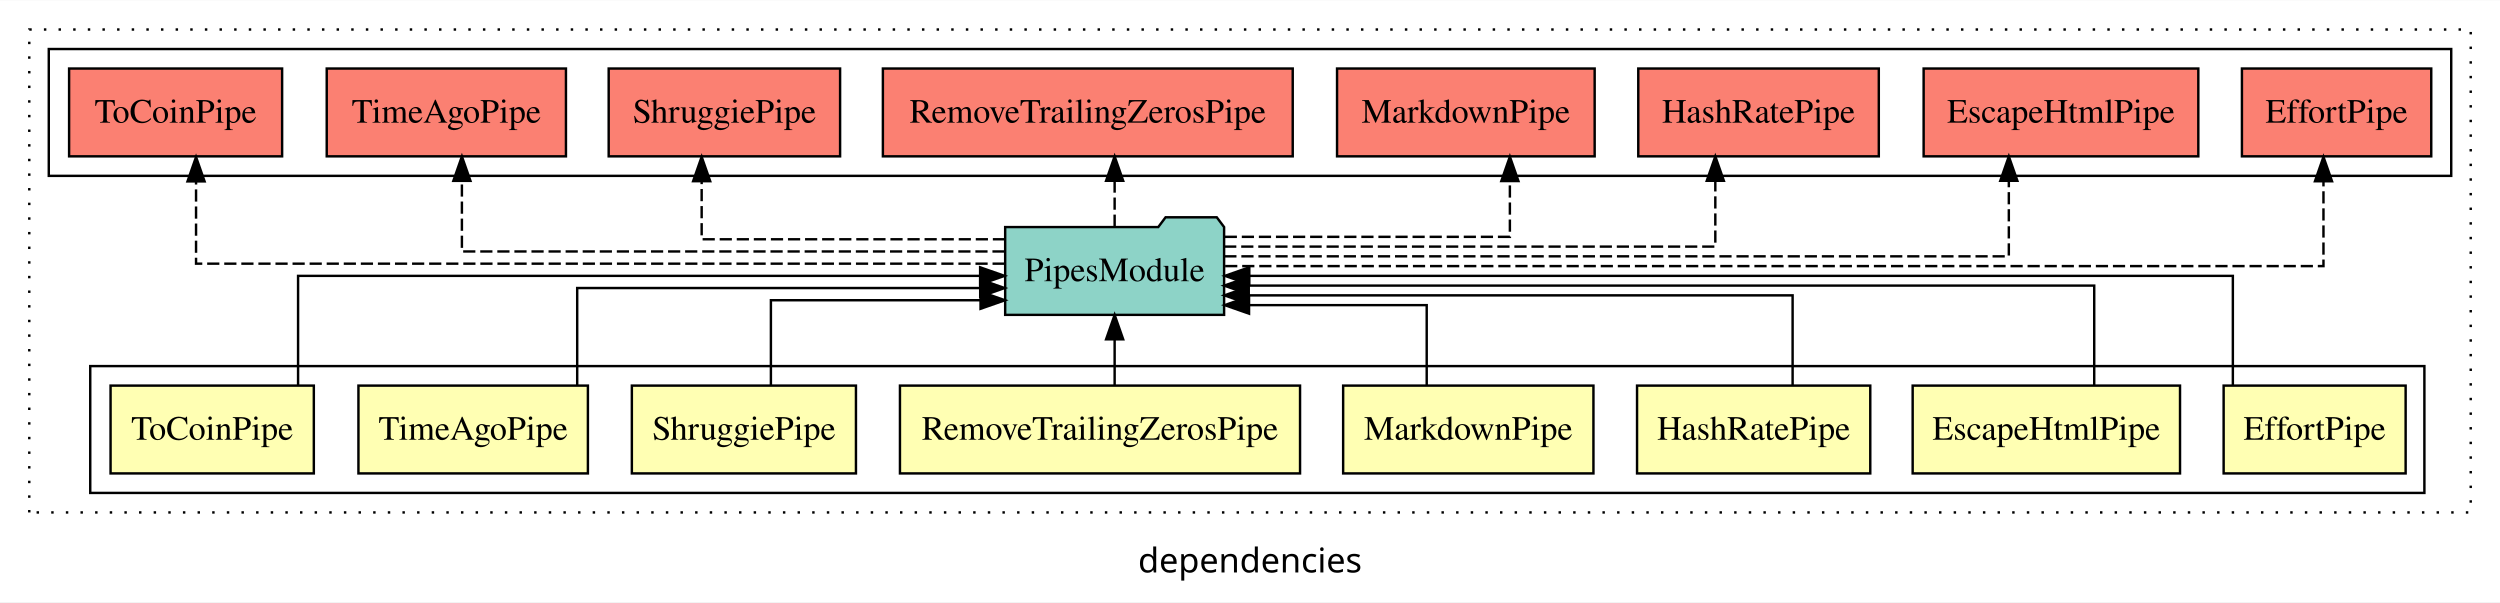
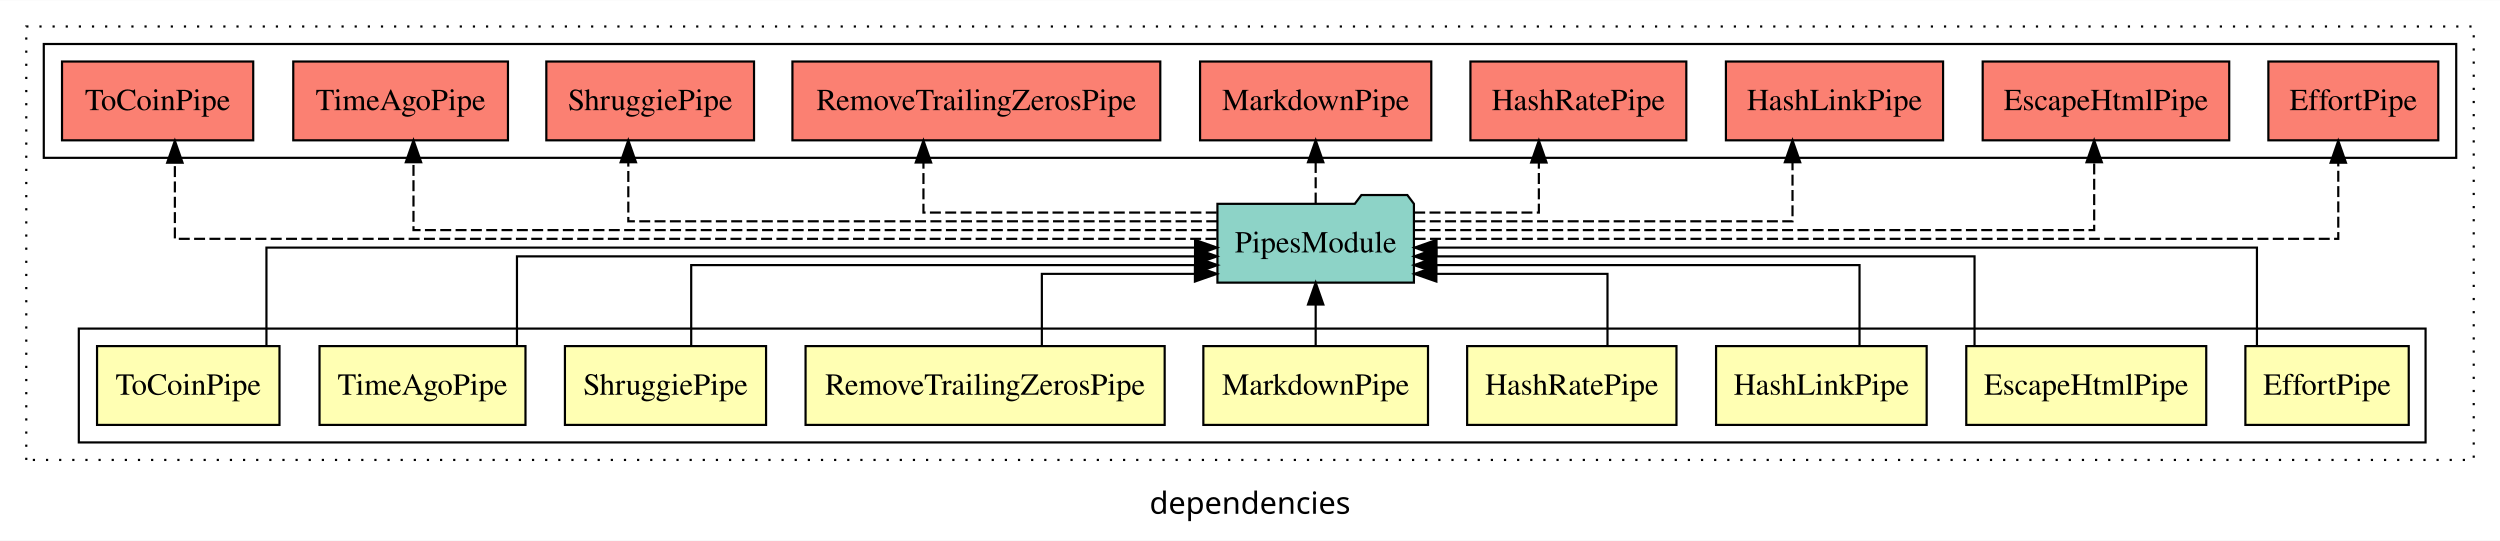
- <svg xmlns="http://www.w3.org/2000/svg" width="1025pt" height="247pt" viewBox="0.00 0.00 1025.00 246.80">
+ <svg xmlns="http://www.w3.org/2000/svg" width="1142pt" height="247pt" viewBox="0.00 0.00 1142.00 246.80">
  <g id="graph0" class="graph" transform="scale(1 1) rotate(0) translate(4 242.8)">
-     <polygon fill="white" stroke="transparent" points="-4,4 -4,-242.8 1021,-242.8 1021,4 -4,4" />
-     <text text-anchor="middle" x="508.5" y="-8.2" font-family="sans-serif" font-size="14.00">dependencies</text>
+     <polygon fill="white" stroke="transparent" points="-4,4 -4,-242.8 1138,-242.8 1138,4 -4,4" />
+     <text text-anchor="middle" x="567" y="-8.2" font-family="sans-serif" font-size="14.00">dependencies</text>
    <g id="clust1" class="cluster">
-       <polygon fill="none" stroke="black" stroke-dasharray="1,5" points="8,-32.8 8,-230.8 1009,-230.8 1009,-32.8 8,-32.8" />
+       <polygon fill="none" stroke="black" stroke-dasharray="1,5" points="8,-32.8 8,-230.8 1126,-230.8 1126,-32.8 8,-32.8" />
    </g>
-     <g id="clust12" class="cluster">
-       <polygon fill="none" stroke="black" points="16,-170.8 16,-222.8 1001,-222.8 1001,-170.8 16,-170.8" />
+     <g id="clust13" class="cluster">
+       <polygon fill="none" stroke="black" points="16,-170.8 16,-222.8 1118,-222.8 1118,-170.8 16,-170.8" />
    </g>
    <g id="clust2" class="cluster">
-       <polygon fill="none" stroke="black" points="33,-40.8 33,-92.8 990,-92.8 990,-40.8 33,-40.8" />
+       <polygon fill="none" stroke="black" points="32,-40.8 32,-92.8 1104,-92.8 1104,-40.8 32,-40.8" />
    </g>
    <g id="node1" class="node">
-       <polygon fill="#ffffb3" stroke="black" points="982.31,-84.8 907.69,-84.8 907.69,-48.8 982.31,-48.8 982.31,-84.8" />
-       <text text-anchor="middle" x="945" y="-62.6" font-family="Times,serif" font-size="14.00">EffortPipe</text>
+       <polygon fill="#ffffb3" stroke="black" points="1096.31,-84.8 1021.69,-84.8 1021.69,-48.8 1096.31,-48.8 1096.31,-84.8" />
+       <text text-anchor="middle" x="1059" y="-62.6" font-family="Times,serif" font-size="14.00">EffortPipe</text>
+     </g>
+     <g id="node10" class="node">
+       <polygon fill="#8dd3c7" stroke="black" points="641.88,-149.8 638.88,-153.8 617.88,-153.8 614.88,-149.8 552.12,-149.8 552.12,-113.8 641.88,-113.8 641.88,-149.8" />
+       <text text-anchor="middle" x="597" y="-127.6" font-family="Times,serif" font-size="14.00">PipesModule</text>
+     </g>
+     <g id="edge1" class="edge">
+       <path fill="none" stroke="black" d="M1026.97,-85.02C1026.97,-103.63 1026.97,-129.8 1026.97,-129.8 1026.97,-129.8 652.2,-129.8 652.2,-129.8" />
+       <polygon fill="black" stroke="black" points="652.2,-126.3 642.2,-129.8 652.2,-133.3 652.2,-126.3" />
+     </g>
+     <g id="node2" class="node">
+       <polygon fill="#ffffb3" stroke="black" points="1003.81,-84.8 894.19,-84.8 894.19,-48.8 1003.81,-48.8 1003.81,-84.8" />
+       <text text-anchor="middle" x="949" y="-62.6" font-family="Times,serif" font-size="14.00">EscapeHtmlPipe</text>
+     </g>
+     <g id="edge2" class="edge">
+       <path fill="none" stroke="black" d="M897.97,-84.82C897.97,-102.17 897.97,-125.8 897.97,-125.8 897.97,-125.8 652.06,-125.8 652.06,-125.8" />
+       <polygon fill="black" stroke="black" points="652.06,-122.3 642.06,-125.8 652.06,-129.3 652.06,-122.3" />
+     </g>
+     <g id="node3" class="node">
+       <polygon fill="#ffffb3" stroke="black" points="876.1,-84.8 779.9,-84.8 779.9,-48.8 876.1,-48.8 876.1,-84.8" />
+       <text text-anchor="middle" x="828" y="-62.6" font-family="Times,serif" font-size="14.00">HashLinkPipe</text>
+     </g>
+     <g id="edge3" class="edge">
+       <path fill="none" stroke="black" d="M845.43,-84.81C845.43,-100.85 845.43,-121.8 845.43,-121.8 845.43,-121.8 651.99,-121.8 651.99,-121.8" />
+       <polygon fill="black" stroke="black" points="651.99,-118.3 641.99,-121.8 651.99,-125.3 651.99,-118.3" />
+     </g>
+     <g id="node4" class="node">
+       <polygon fill="#ffffb3" stroke="black" points="761.81,-84.8 666.19,-84.8 666.19,-48.8 761.81,-48.8 761.81,-84.8" />
+       <text text-anchor="middle" x="714" y="-62.6" font-family="Times,serif" font-size="14.00">HashRatePipe</text>
+     </g>
+     <g id="edge4" class="edge">
+       <path fill="none" stroke="black" d="M730.3,-84.92C730.3,-99.58 730.3,-117.8 730.3,-117.8 730.3,-117.8 652.13,-117.8 652.13,-117.8" />
+       <polygon fill="black" stroke="black" points="652.13,-114.3 642.13,-117.8 652.13,-121.3 652.13,-114.3" />
+     </g>
+     <g id="node5" class="node">
+       <polygon fill="#ffffb3" stroke="black" points="648.31,-84.8 545.69,-84.8 545.69,-48.8 648.31,-48.8 648.31,-84.8" />
+       <text text-anchor="middle" x="597" y="-62.6" font-family="Times,serif" font-size="14.00">MarkdownPipe</text>
+     </g>
+     <g id="edge5" class="edge">
+       <path fill="none" stroke="black" d="M597,-84.91C597,-84.91 597,-103.79 597,-103.79" />
+       <polygon fill="black" stroke="black" points="593.5,-103.79 597,-113.79 600.5,-103.79 593.5,-103.79" />
+     </g>
+     <g id="node6" class="node">
+       <polygon fill="#ffffb3" stroke="black" points="528.02,-84.8 363.98,-84.8 363.98,-48.8 528.02,-48.8 528.02,-84.8" />
+       <text text-anchor="middle" x="446" y="-62.6" font-family="Times,serif" font-size="14.00">RemoveTrailingZerosPipe</text>
+     </g>
+     <g id="edge6" class="edge">
+       <path fill="none" stroke="black" d="M471.92,-84.92C471.92,-99.58 471.92,-117.8 471.92,-117.8 471.92,-117.8 541.84,-117.8 541.84,-117.8" />
+       <polygon fill="black" stroke="black" points="541.84,-121.3 551.84,-117.8 541.84,-114.3 541.84,-121.3" />
+     </g>
+     <g id="node7" class="node">
+       <polygon fill="#ffffb3" stroke="black" points="345.94,-84.8 254.06,-84.8 254.06,-48.8 345.94,-48.8 345.94,-84.8" />
+       <text text-anchor="middle" x="300" y="-62.6" font-family="Times,serif" font-size="14.00">ShruggiePipe</text>
+     </g>
+     <g id="edge7" class="edge">
+       <path fill="none" stroke="black" d="M311.74,-84.81C311.74,-100.85 311.74,-121.8 311.74,-121.8 311.74,-121.8 542.11,-121.8 542.11,-121.8" />
+       <polygon fill="black" stroke="black" points="542.11,-125.3 552.11,-121.8 542.11,-118.3 542.11,-125.3" />
+     </g>
+     <g id="node8" class="node">
+       <polygon fill="#ffffb3" stroke="black" points="236.04,-84.8 141.96,-84.8 141.96,-48.8 236.04,-48.8 236.04,-84.8" />
+       <text text-anchor="middle" x="189" y="-62.6" font-family="Times,serif" font-size="14.00">TimeAgoPipe</text>
+     </g>
+     <g id="edge8" class="edge">
+       <path fill="none" stroke="black" d="M232.15,-84.82C232.15,-102.17 232.15,-125.8 232.15,-125.8 232.15,-125.8 541.9,-125.8 541.9,-125.8" />
+       <polygon fill="black" stroke="black" points="541.9,-129.3 551.9,-125.8 541.9,-122.3 541.9,-129.3" />
    </g>
    <g id="node9" class="node">
-       <polygon fill="#8dd3c7" stroke="black" points="497.88,-149.8 494.88,-153.8 473.88,-153.8 470.88,-149.8 408.12,-149.8 408.12,-113.8 497.88,-113.8 497.88,-149.8" />
-       <text text-anchor="middle" x="453" y="-127.6" font-family="Times,serif" font-size="14.00">PipesModule</text>
-     </g>
-     <g id="edge1" class="edge">
-       <path fill="none" stroke="black" d="M911.47,-85.02C911.47,-103.63 911.47,-129.8 911.47,-129.8 911.47,-129.8 508.21,-129.8 508.21,-129.8" />
-       <polygon fill="black" stroke="black" points="508.21,-126.3 498.21,-129.8 508.21,-133.3 508.21,-126.3" />
-     </g>
-     <g id="node2" class="node">
-       <polygon fill="#ffffb3" stroke="black" points="889.81,-84.8 780.19,-84.8 780.19,-48.8 889.81,-48.8 889.81,-84.8" />
-       <text text-anchor="middle" x="835" y="-62.6" font-family="Times,serif" font-size="14.00">EscapeHtmlPipe</text>
-     </g>
-     <g id="edge2" class="edge">
-       <path fill="none" stroke="black" d="M854.63,-84.82C854.63,-102.17 854.63,-125.8 854.63,-125.8 854.63,-125.8 507.9,-125.8 507.9,-125.8" />
-       <polygon fill="black" stroke="black" points="507.9,-122.3 497.9,-125.8 507.9,-129.3 507.9,-122.3" />
-     </g>
-     <g id="node3" class="node">
-       <polygon fill="#ffffb3" stroke="black" points="762.81,-84.8 667.19,-84.8 667.19,-48.8 762.81,-48.8 762.81,-84.8" />
-       <text text-anchor="middle" x="715" y="-62.6" font-family="Times,serif" font-size="14.00">HashRatePipe</text>
-     </g>
-     <g id="edge3" class="edge">
-       <path fill="none" stroke="black" d="M730.97,-84.81C730.97,-100.85 730.97,-121.8 730.97,-121.8 730.97,-121.8 507.97,-121.8 507.97,-121.8" />
-       <polygon fill="black" stroke="black" points="507.97,-118.3 497.97,-121.8 507.97,-125.3 507.97,-118.3" />
-     </g>
-     <g id="node4" class="node">
-       <polygon fill="#ffffb3" stroke="black" points="649.31,-84.8 546.69,-84.8 546.69,-48.8 649.31,-48.8 649.31,-84.8" />
-       <text text-anchor="middle" x="598" y="-62.6" font-family="Times,serif" font-size="14.00">MarkdownPipe</text>
-     </g>
-     <g id="edge4" class="edge">
-       <path fill="none" stroke="black" d="M580.95,-84.92C580.95,-99.58 580.95,-117.8 580.95,-117.8 580.95,-117.8 508.11,-117.8 508.11,-117.8" />
-       <polygon fill="black" stroke="black" points="508.11,-114.3 498.11,-117.8 508.11,-121.3 508.11,-114.3" />
-     </g>
-     <g id="node5" class="node">
-       <polygon fill="#ffffb3" stroke="black" points="529.02,-84.8 364.98,-84.8 364.98,-48.8 529.02,-48.8 529.02,-84.8" />
-       <text text-anchor="middle" x="447" y="-62.6" font-family="Times,serif" font-size="14.00">RemoveTrailingZerosPipe</text>
-     </g>
-     <g id="edge5" class="edge">
-       <path fill="none" stroke="black" d="M453,-84.91C453,-84.91 453,-103.79 453,-103.79" />
-       <polygon fill="black" stroke="black" points="449.5,-103.79 453,-113.79 456.5,-103.79 449.5,-103.79" />
-     </g>
-     <g id="node6" class="node">
-       <polygon fill="#ffffb3" stroke="black" points="346.94,-84.8 255.06,-84.8 255.06,-48.8 346.94,-48.8 346.94,-84.8" />
-       <text text-anchor="middle" x="301" y="-62.6" font-family="Times,serif" font-size="14.00">ShruggiePipe</text>
-     </g>
-     <g id="edge6" class="edge">
-       <path fill="none" stroke="black" d="M312.07,-85.04C312.07,-100.37 312.07,-119.8 312.07,-119.8 312.07,-119.8 398.02,-119.8 398.02,-119.8" />
-       <polygon fill="black" stroke="black" points="398.02,-123.3 408.02,-119.8 398.02,-116.3 398.02,-123.3" />
-     </g>
-     <g id="node7" class="node">
-       <polygon fill="#ffffb3" stroke="black" points="237.04,-84.8 142.96,-84.8 142.96,-48.8 237.04,-48.8 237.04,-84.8" />
-       <text text-anchor="middle" x="190" y="-62.6" font-family="Times,serif" font-size="14.00">TimeAgoPipe</text>
-     </g>
-     <g id="edge7" class="edge">
-       <path fill="none" stroke="black" d="M232.65,-84.83C232.65,-101.86 232.65,-124.8 232.65,-124.8 232.65,-124.8 397.88,-124.8 397.88,-124.8" />
-       <polygon fill="black" stroke="black" points="397.88,-128.3 407.88,-124.8 397.88,-121.3 397.88,-128.3" />
-     </g>
-     <g id="node8" class="node">
-       <polygon fill="#ffffb3" stroke="black" points="124.67,-84.8 41.33,-84.8 41.33,-48.8 124.67,-48.8 124.67,-84.8" />
-       <text text-anchor="middle" x="83" y="-62.6" font-family="Times,serif" font-size="14.00">ToCoinPipe</text>
-     </g>
-     <g id="edge8" class="edge">
-       <path fill="none" stroke="black" d="M118.21,-85.02C118.21,-103.63 118.21,-129.8 118.21,-129.8 118.21,-129.8 397.85,-129.8 397.85,-129.8" />
-       <polygon fill="black" stroke="black" points="397.85,-133.3 407.85,-129.8 397.85,-126.3 397.85,-133.3" />
-     </g>
-     <g id="node10" class="node">
-       <polygon fill="#fb8072" stroke="black" points="992.81,-214.8 915.19,-214.8 915.19,-178.8 992.81,-178.8 992.81,-214.8" />
-       <text text-anchor="middle" x="954" y="-192.6" font-family="Times,serif" font-size="14.00">EffortPipe </text>
+       <polygon fill="#ffffb3" stroke="black" points="123.67,-84.8 40.33,-84.8 40.33,-48.8 123.67,-48.8 123.67,-84.8" />
+       <text text-anchor="middle" x="82" y="-62.6" font-family="Times,serif" font-size="14.00">ToCoinPipe</text>
    </g>
    <g id="edge9" class="edge">
-       <path fill="none" stroke="black" stroke-dasharray="5,2" d="M498.3,-133.8C620.65,-133.8 948.62,-133.8 948.62,-133.8 948.62,-133.8 948.62,-168.58 948.62,-168.58" />
-       <polygon fill="black" stroke="black" points="945.13,-168.58 948.62,-178.58 952.13,-168.58 945.13,-168.58" />
+       <path fill="none" stroke="black" d="M117.71,-85.02C117.71,-103.63 117.71,-129.8 117.71,-129.8 117.71,-129.8 541.91,-129.8 541.91,-129.8" />
+       <polygon fill="black" stroke="black" points="541.91,-133.3 551.91,-129.8 541.91,-126.3 541.91,-133.3" />
    </g>
    <g id="node11" class="node">
-       <polygon fill="#fb8072" stroke="black" points="897.31,-214.8 784.69,-214.8 784.69,-178.8 897.31,-178.8 897.31,-214.8" />
-       <text text-anchor="middle" x="841" y="-192.6" font-family="Times,serif" font-size="14.00">EscapeHtmlPipe </text>
+       <polygon fill="#fb8072" stroke="black" points="1109.81,-214.8 1032.19,-214.8 1032.19,-178.8 1109.81,-178.8 1109.81,-214.8" />
+       <text text-anchor="middle" x="1071" y="-192.6" font-family="Times,serif" font-size="14.00">EffortPipe </text>
    </g>
    <g id="edge10" class="edge">
-       <path fill="none" stroke="black" stroke-dasharray="5,2" d="M497.95,-137.8C595.85,-137.8 819.62,-137.8 819.62,-137.8 819.62,-137.8 819.62,-168.78 819.62,-168.78" />
-       <polygon fill="black" stroke="black" points="816.12,-168.78 819.62,-178.78 823.12,-168.78 816.12,-168.78" />
+       <path fill="none" stroke="black" stroke-dasharray="5,2" d="M642.21,-133.8C759.44,-133.8 1064.12,-133.8 1064.12,-133.8 1064.12,-133.8 1064.12,-168.58 1064.12,-168.58" />
+       <polygon fill="black" stroke="black" points="1060.63,-168.58 1064.12,-178.58 1067.63,-168.58 1060.63,-168.58" />
    </g>
    <g id="node12" class="node">
+       <polygon fill="#fb8072" stroke="black" points="1014.31,-214.8 901.69,-214.8 901.69,-178.8 1014.31,-178.8 1014.31,-214.8" />
+       <text text-anchor="middle" x="958" y="-192.6" font-family="Times,serif" font-size="14.00">EscapeHtmlPipe </text>
+     </g>
+     <g id="edge11" class="edge">
+       <path fill="none" stroke="black" stroke-dasharray="5,2" d="M642.04,-137.8C737.73,-137.8 952.62,-137.8 952.62,-137.8 952.62,-137.8 952.62,-168.78 952.62,-168.78" />
+       <polygon fill="black" stroke="black" points="949.13,-168.78 952.62,-178.78 956.13,-168.78 949.13,-168.78" />
+     </g>
+     <g id="node13" class="node">
+       <polygon fill="#fb8072" stroke="black" points="883.6,-214.8 784.4,-214.8 784.4,-178.8 883.6,-178.8 883.6,-214.8" />
+       <text text-anchor="middle" x="834" y="-192.6" font-family="Times,serif" font-size="14.00">HashLinkPipe </text>
+     </g>
+     <g id="edge12" class="edge">
+       <path fill="none" stroke="black" stroke-dasharray="5,2" d="M642.13,-141.8C705.93,-141.8 814.82,-141.8 814.82,-141.8 814.82,-141.8 814.82,-168.79 814.82,-168.79" />
+       <polygon fill="black" stroke="black" points="811.32,-168.79 814.82,-178.79 818.32,-168.79 811.32,-168.79" />
+     </g>
+     <g id="node14" class="node">
      <polygon fill="#fb8072" stroke="black" points="766.31,-214.8 667.69,-214.8 667.69,-178.8 766.31,-178.8 766.31,-214.8" />
      <text text-anchor="middle" x="717" y="-192.6" font-family="Times,serif" font-size="14.00">HashRatePipe </text>
    </g>
-     <g id="edge11" class="edge">
-       <path fill="none" stroke="black" stroke-dasharray="5,2" d="M497.89,-141.8C568.92,-141.8 699.28,-141.8 699.28,-141.8 699.28,-141.8 699.28,-168.79 699.28,-168.79" />
-       <polygon fill="black" stroke="black" points="695.78,-168.79 699.28,-178.79 702.78,-168.79 695.78,-168.79" />
+     <g id="edge13" class="edge">
+       <path fill="none" stroke="black" stroke-dasharray="5,2" d="M642.01,-145.8C669.32,-145.8 698.95,-145.8 698.95,-145.8 698.95,-145.8 698.95,-168.68 698.95,-168.68" />
+       <polygon fill="black" stroke="black" points="695.45,-168.68 698.95,-178.68 702.45,-168.68 695.45,-168.68" />
    </g>
-     <g id="node13" class="node">
+     <g id="node15" class="node">
      <polygon fill="#fb8072" stroke="black" points="649.81,-214.8 544.19,-214.8 544.19,-178.8 649.81,-178.8 649.81,-214.8" />
      <text text-anchor="middle" x="597" y="-192.6" font-family="Times,serif" font-size="14.00">MarkdownPipe </text>
    </g>
-     <g id="edge12" class="edge">
-       <path fill="none" stroke="black" stroke-dasharray="5,2" d="M498.14,-145.8C546.09,-145.8 615.05,-145.8 615.05,-145.8 615.05,-145.8 615.05,-168.68 615.05,-168.68" />
-       <polygon fill="black" stroke="black" points="611.55,-168.68 615.05,-178.68 618.55,-168.68 611.55,-168.68" />
+     <g id="edge14" class="edge">
+       <path fill="none" stroke="black" stroke-dasharray="5,2" d="M597,-149.91C597,-149.91 597,-168.79 597,-168.79" />
+       <polygon fill="black" stroke="black" points="593.5,-168.79 597,-178.79 600.5,-168.79 593.5,-168.79" />
    </g>
-     <g id="node14" class="node">
+     <g id="node16" class="node">
      <polygon fill="#fb8072" stroke="black" points="526.02,-214.8 357.98,-214.8 357.98,-178.8 526.02,-178.8 526.02,-214.8" />
      <text text-anchor="middle" x="442" y="-192.6" font-family="Times,serif" font-size="14.00">RemoveTrailingZerosPipe </text>
    </g>
-     <g id="edge13" class="edge">
-       <path fill="none" stroke="black" stroke-dasharray="5,2" d="M453,-149.91C453,-149.91 453,-168.79 453,-168.79" />
-       <polygon fill="black" stroke="black" points="449.5,-168.79 453,-178.79 456.5,-168.79 449.5,-168.79" />
+     <g id="edge15" class="edge">
+       <path fill="none" stroke="black" stroke-dasharray="5,2" d="M551.79,-145.8C498.71,-145.8 417.83,-145.8 417.83,-145.8 417.83,-145.8 417.83,-168.68 417.83,-168.68" />
+       <polygon fill="black" stroke="black" points="414.33,-168.68 417.83,-178.68 421.33,-168.68 414.33,-168.68" />
    </g>
-     <g id="node15" class="node">
+     <g id="node17" class="node">
      <polygon fill="#fb8072" stroke="black" points="340.44,-214.8 245.56,-214.8 245.56,-178.8 340.44,-178.8 340.44,-214.8" />
      <text text-anchor="middle" x="293" y="-192.6" font-family="Times,serif" font-size="14.00">ShruggiePipe </text>
    </g>
-     <g id="edge14" class="edge">
-       <path fill="none" stroke="black" stroke-dasharray="5,2" d="M408.07,-144.8C357.91,-144.8 283.68,-144.8 283.68,-144.8 283.68,-144.8 283.68,-168.61 283.68,-168.61" />
-       <polygon fill="black" stroke="black" points="280.18,-168.61 283.68,-178.61 287.18,-168.61 280.18,-168.61" />
+     <g id="edge16" class="edge">
+       <path fill="none" stroke="black" stroke-dasharray="5,2" d="M552.01,-141.8C465.19,-141.8 283.01,-141.8 283.01,-141.8 283.01,-141.8 283.01,-168.79 283.01,-168.79" />
+       <polygon fill="black" stroke="black" points="279.51,-168.79 283.01,-178.79 286.51,-168.79 279.51,-168.79" />
    </g>
-     <g id="node16" class="node">
+     <g id="node18" class="node">
      <polygon fill="#fb8072" stroke="black" points="228.04,-214.8 129.96,-214.8 129.96,-178.8 228.04,-178.8 228.04,-214.8" />
      <text text-anchor="middle" x="179" y="-192.6" font-family="Times,serif" font-size="14.00">TimeAgoPipe </text>
    </g>
-     <g id="edge15" class="edge">
-       <path fill="none" stroke="black" stroke-dasharray="5,2" d="M407.9,-139.8C331.63,-139.8 185.38,-139.8 185.38,-139.8 185.38,-139.8 185.38,-168.76 185.38,-168.76" />
-       <polygon fill="black" stroke="black" points="181.88,-168.76 185.38,-178.76 188.88,-168.76 181.88,-168.76" />
+     <g id="edge17" class="edge">
+       <path fill="none" stroke="black" stroke-dasharray="5,2" d="M552.11,-137.8C445.3,-137.8 184.88,-137.8 184.88,-137.8 184.88,-137.8 184.88,-168.78 184.88,-168.78" />
+       <polygon fill="black" stroke="black" points="181.38,-168.78 184.88,-178.78 188.38,-168.78 181.38,-168.78" />
    </g>
-     <g id="node17" class="node">
+     <g id="node19" class="node">
      <polygon fill="#fb8072" stroke="black" points="111.67,-214.8 24.33,-214.8 24.33,-178.8 111.67,-178.8 111.67,-214.8" />
      <text text-anchor="middle" x="68" y="-192.6" font-family="Times,serif" font-size="14.00">ToCoinPipe </text>
    </g>
-     <g id="edge16" class="edge">
-       <path fill="none" stroke="black" stroke-dasharray="5,2" d="M407.94,-134.8C307.98,-134.8 76.38,-134.8 76.38,-134.8 76.38,-134.8 76.38,-168.53 76.38,-168.53" />
-       <polygon fill="black" stroke="black" points="72.88,-168.53 76.38,-178.53 79.88,-168.53 72.88,-168.53" />
+     <g id="edge18" class="edge">
+       <path fill="none" stroke="black" stroke-dasharray="5,2" d="M551.67,-133.8C424.88,-133.8 75.88,-133.8 75.88,-133.8 75.88,-133.8 75.88,-168.58 75.88,-168.58" />
+       <polygon fill="black" stroke="black" points="72.38,-168.58 75.88,-178.58 79.38,-168.58 72.38,-168.58" />
    </g>
  </g>
</svg>
